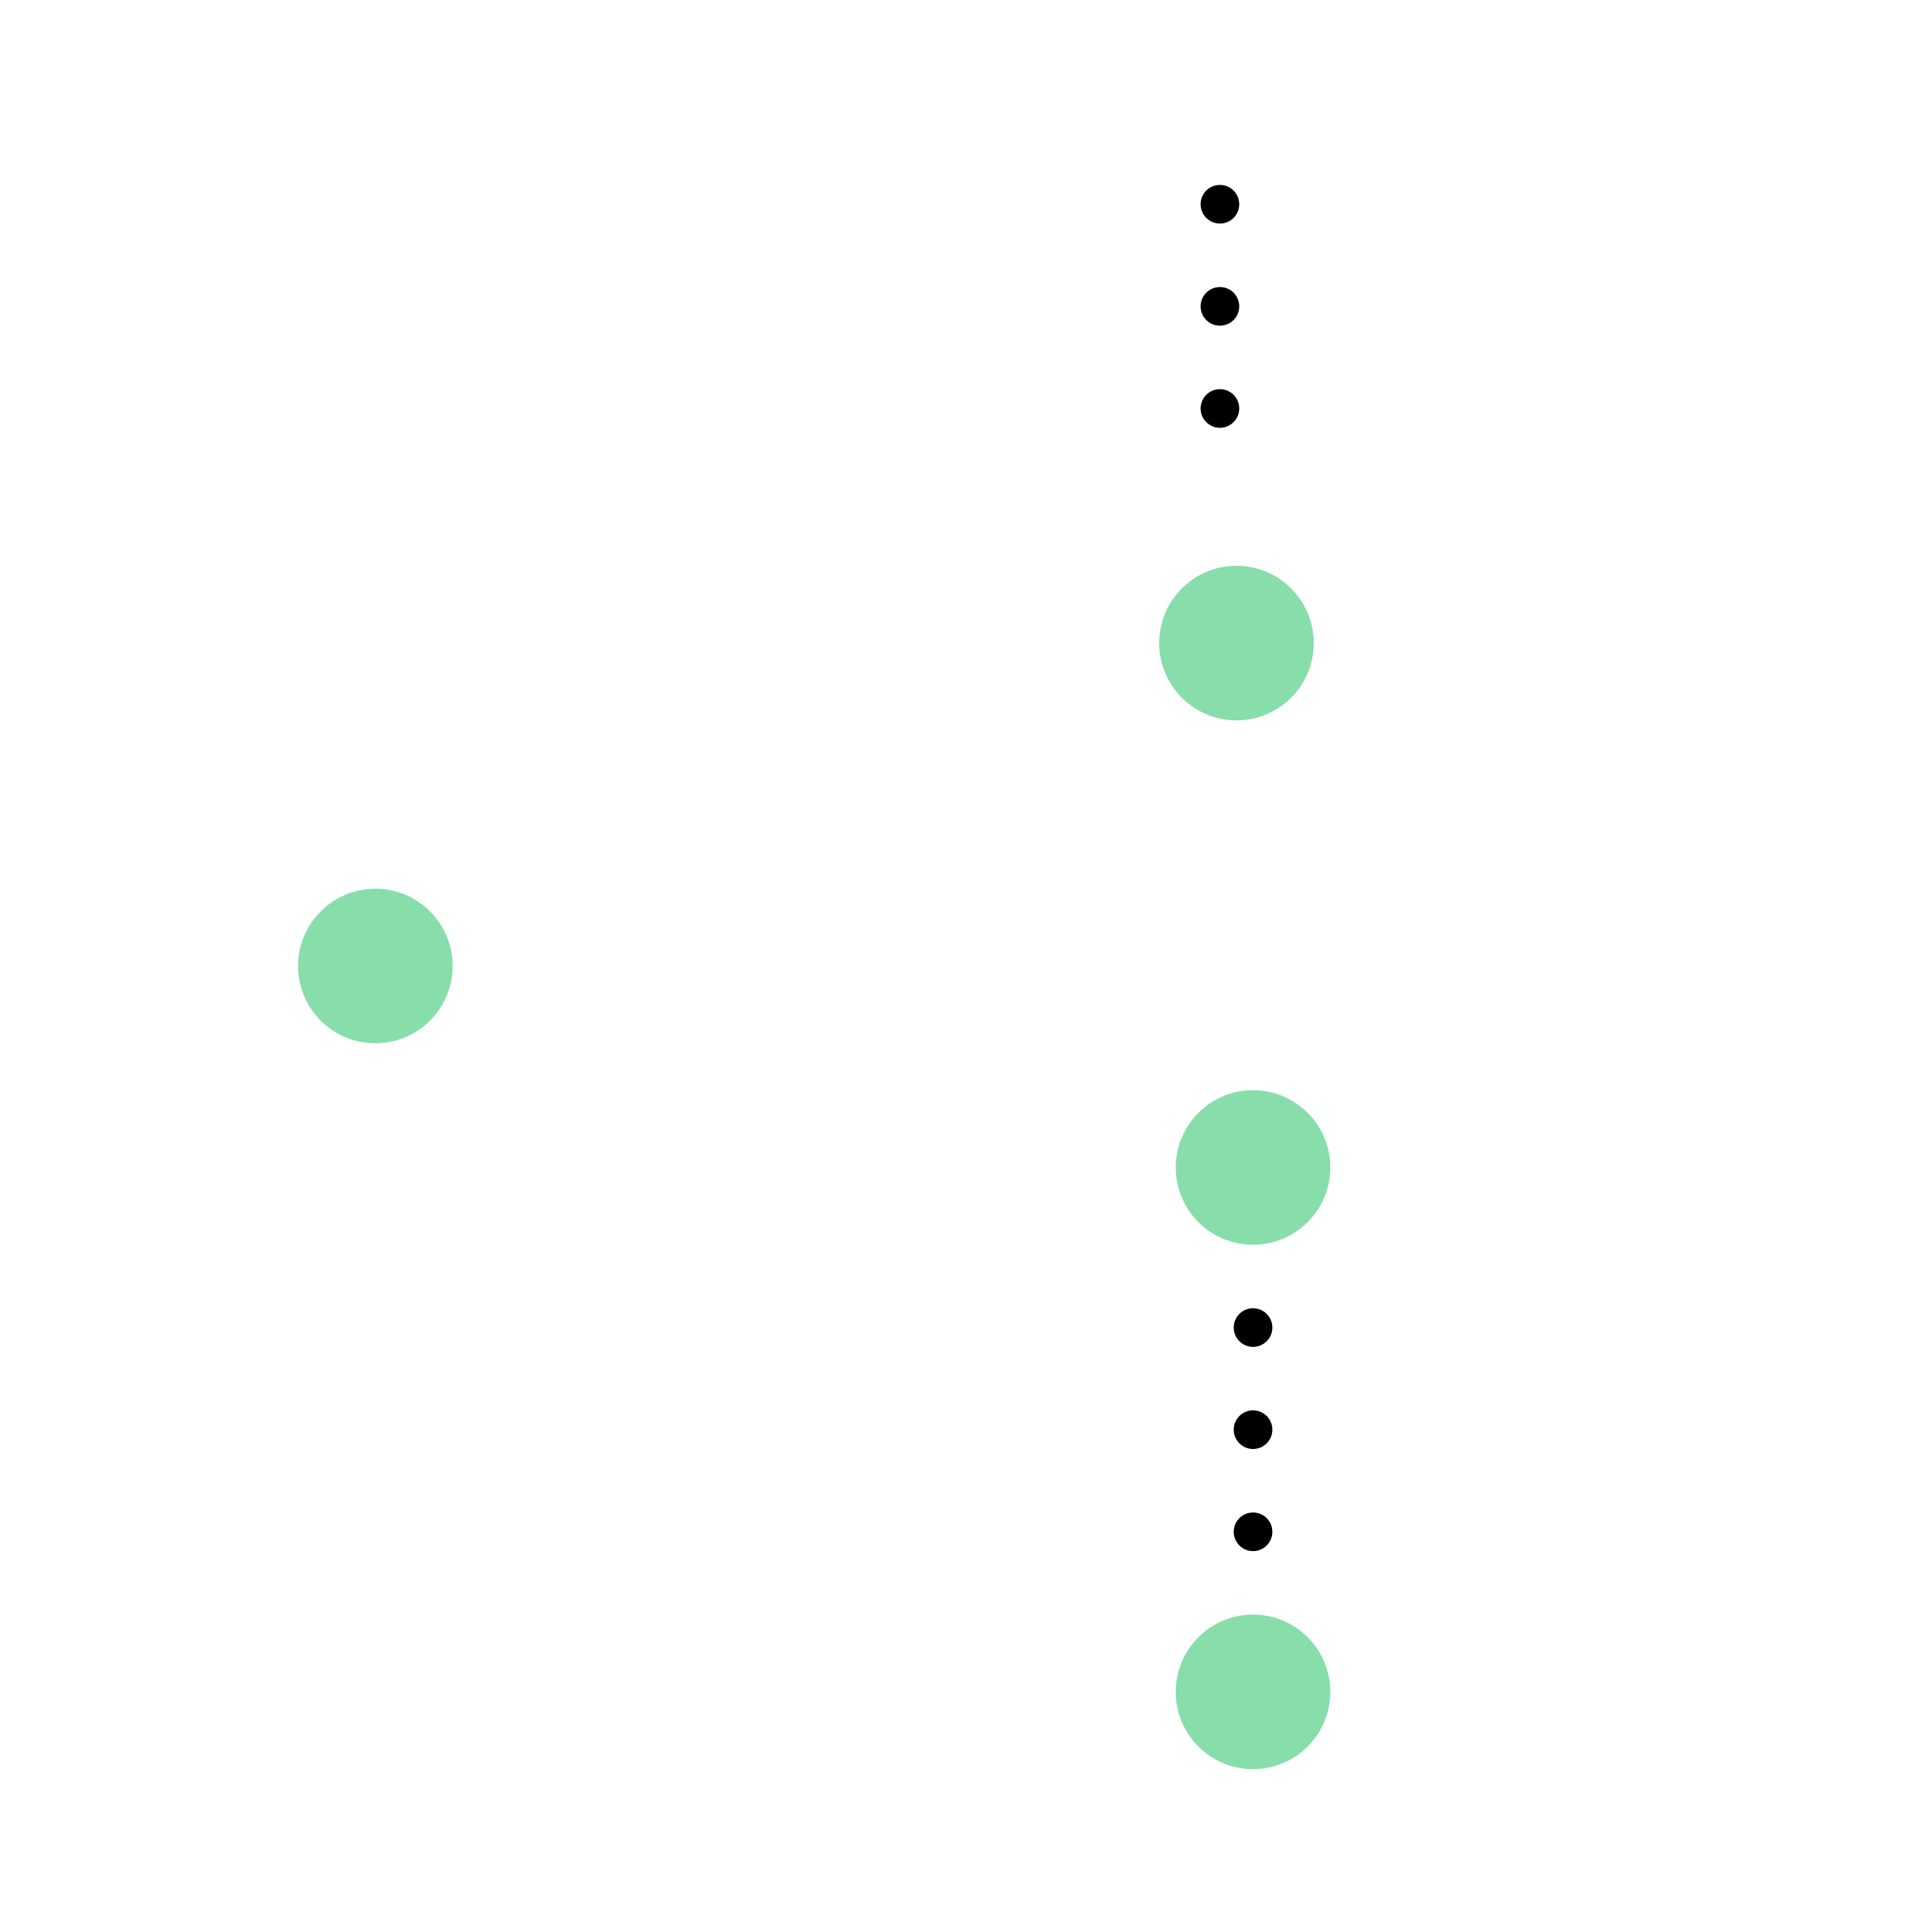
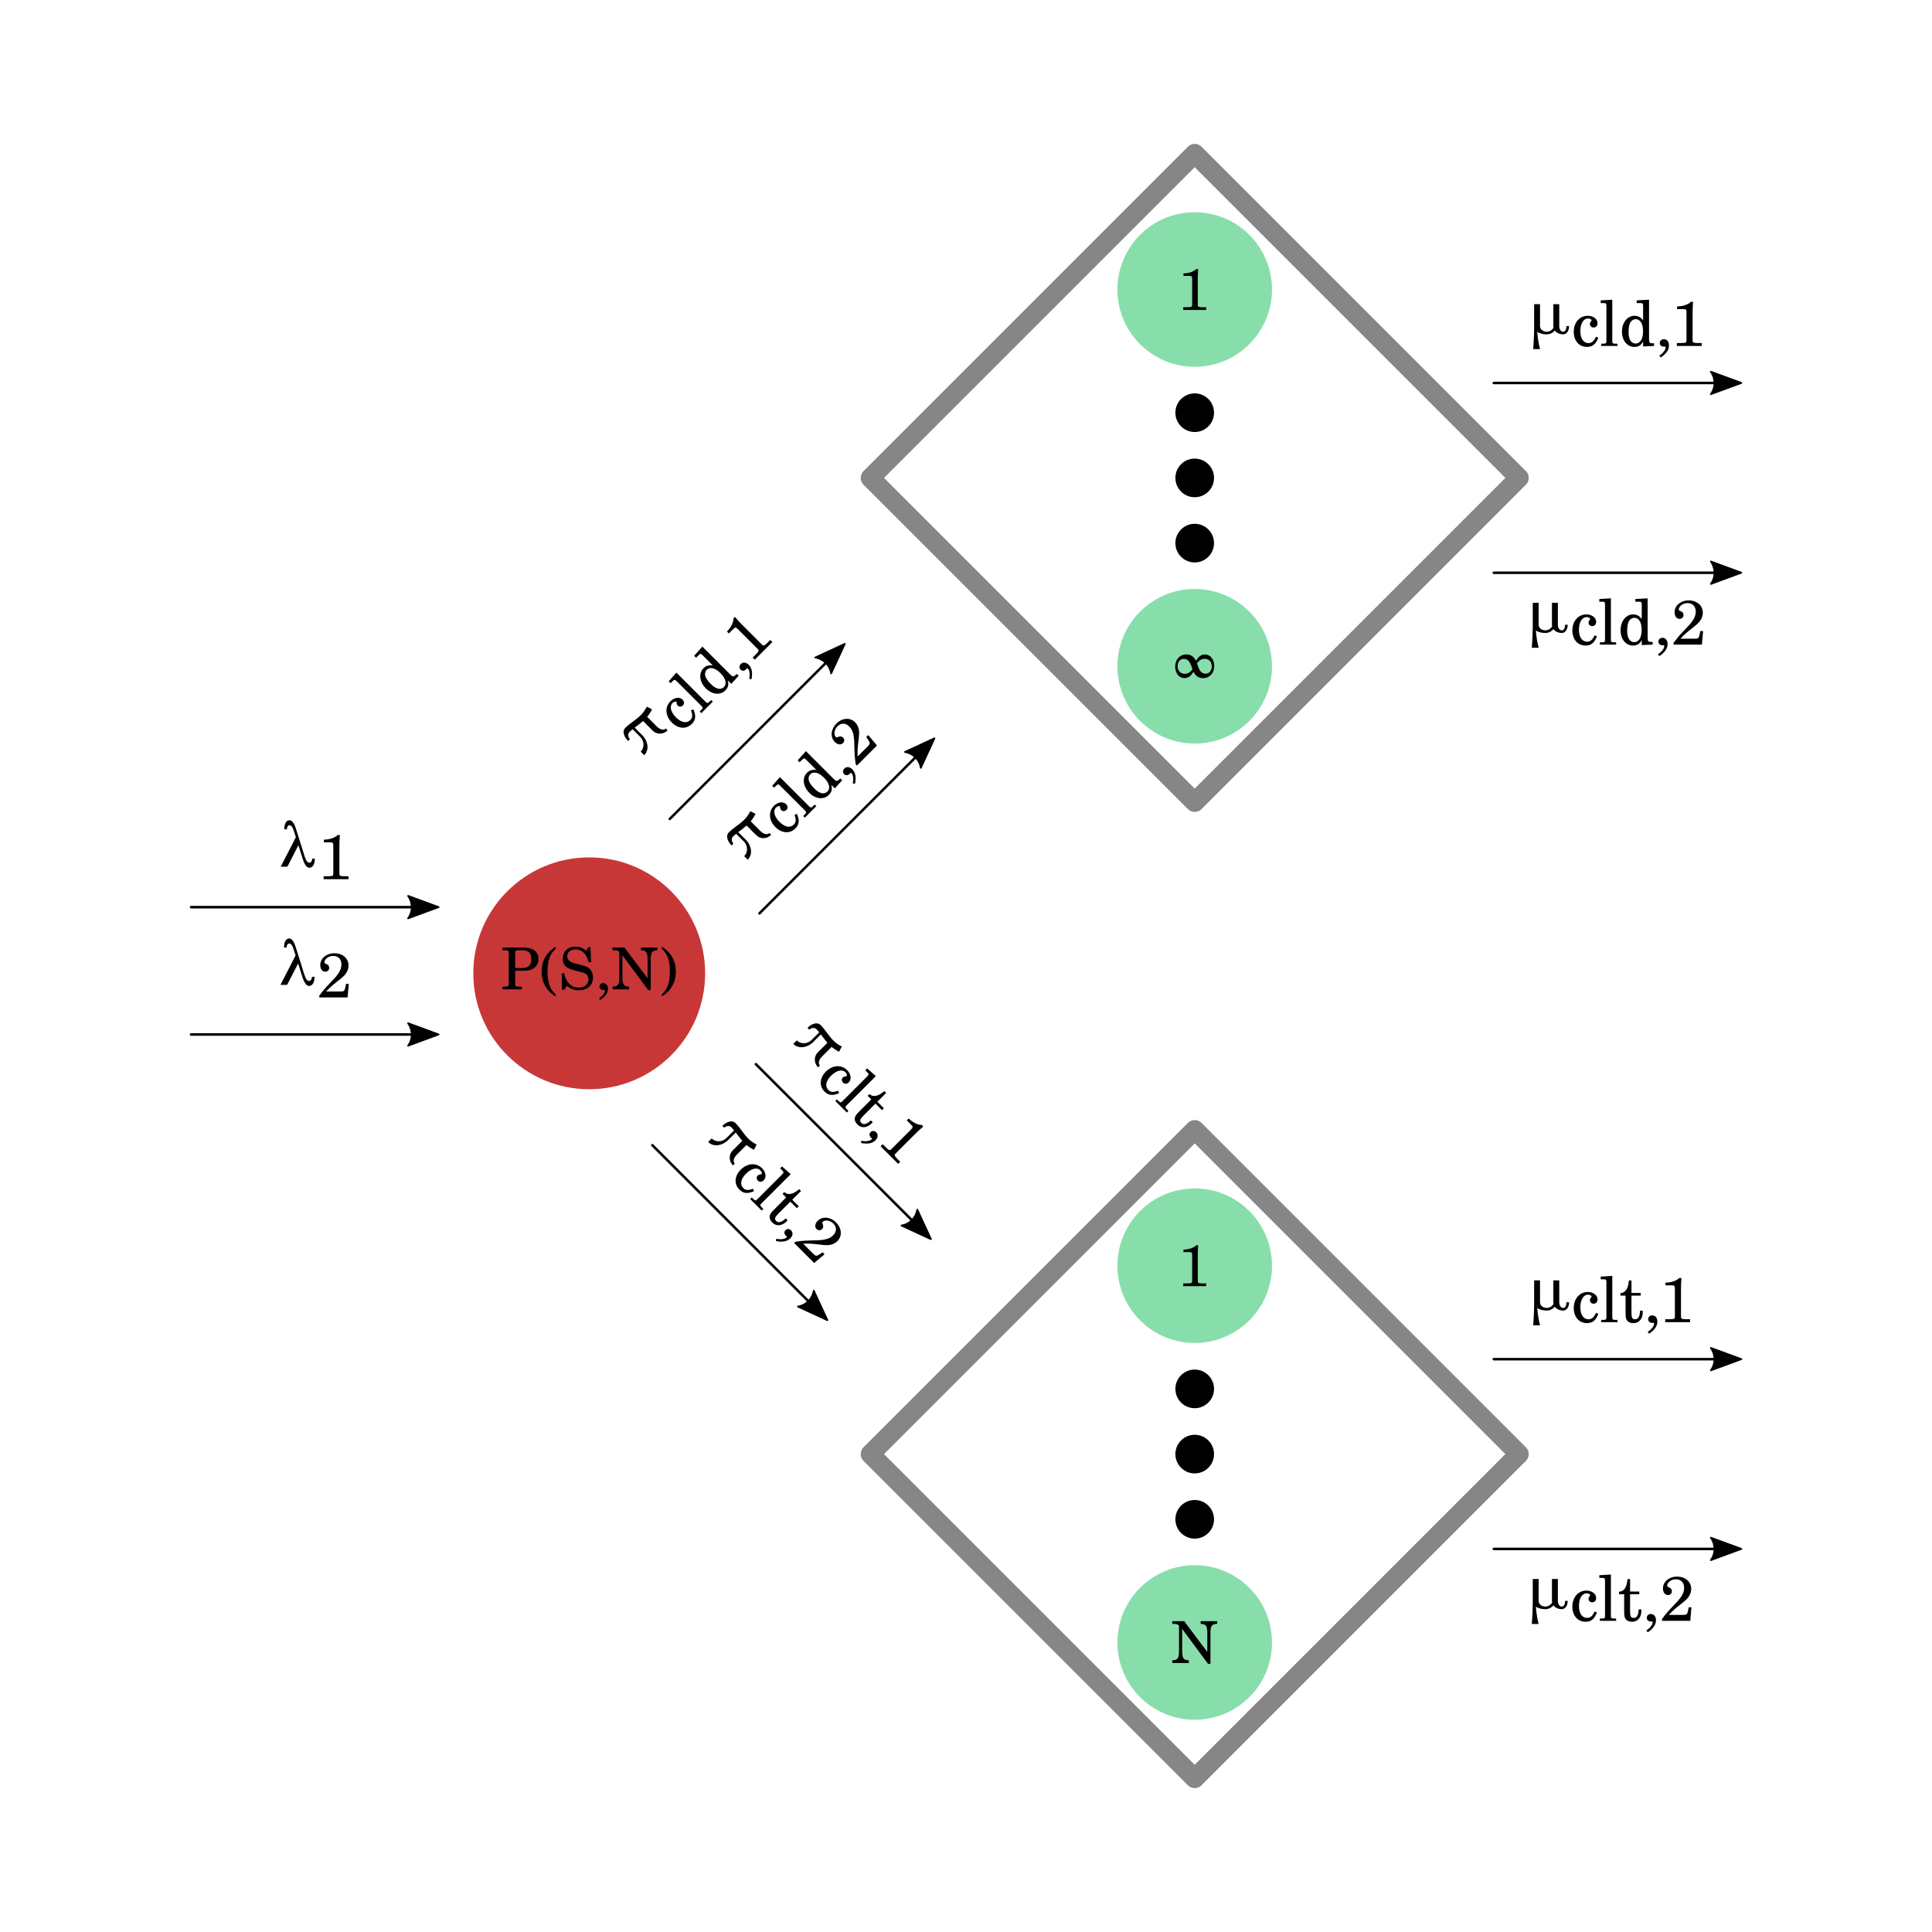
- <svg xmlns="http://www.w3.org/2000/svg" width="1000" height="1000" viewBox="0 0 264.583 264.583" version="1.1" id="svg8">
-   <defs id="defs2" />
-   <g id="layer1" transform="translate(0,-32.41665)">
-     <circle style="fill:#87deaa;fill-opacity:1;stroke-width:0.278;stroke-miterlimit:4;stroke-dasharray:none" id="path3699-99-0" cx="51.405" cy="164.708" r="10.583" />
-     <circle style="fill:#87deaa;fill-opacity:1;stroke-width:0.278;stroke-miterlimit:4;stroke-dasharray:none" id="path3699" cx="171.601" cy="192.301" r="10.583" />
-     <circle style="fill:#87deaa;fill-opacity:1;stroke-width:0.278;stroke-miterlimit:4;stroke-dasharray:none" id="path3699-0" cx="171.601" cy="264.116" r="10.583" />
-     <circle style="fill:#000000;fill-opacity:1;stroke-width:0.069;stroke-miterlimit:4;stroke-dasharray:none" id="path3699-9" cx="171.601" cy="228.208" r="2.646" />
-     <circle style="fill:#000000;fill-opacity:1;stroke-width:0.069;stroke-miterlimit:4;stroke-dasharray:none" id="path3699-9-2" cx="171.601" cy="242.193" r="2.646" />
-     <circle style="fill:#000000;fill-opacity:1;stroke-width:0.069;stroke-miterlimit:4;stroke-dasharray:none" id="path3699-9-0" cx="171.601" cy="214.223" r="2.646" />
-     <circle style="fill:#87deaa;fill-opacity:1;stroke-width:0.278;stroke-miterlimit:4;stroke-dasharray:none" id="path3699-99" cx="169.333" cy="120.485" r="10.583" />
-     <circle style="fill:#000000;fill-opacity:1;stroke-width:0.069;stroke-miterlimit:4;stroke-dasharray:none" id="path3699-9-5" cx="167.065" cy="74.372" r="2.646" />
-     <circle style="fill:#000000;fill-opacity:1;stroke-width:0.069;stroke-miterlimit:4;stroke-dasharray:none" id="path3699-9-2-7" cx="167.065" cy="88.357" r="2.646" />
-     <circle style="fill:#000000;fill-opacity:1;stroke-width:0.069;stroke-miterlimit:4;stroke-dasharray:none" id="path3699-9-0-1" cx="167.065" cy="60.387" r="2.646" />
+ <svg xmlns="http://www.w3.org/2000/svg" width="1000" height="1000" viewBox="0 0 1000 1000" id="svg2" version="1.1">
+   <defs id="defs4">
+     <marker orient="auto" refY="0.0" refX="0.0" id="Arrow2Lend" style="overflow:visible;">
+       <path id="path4380" style="fill-rule:evenodd;stroke-width:0.625;stroke-linejoin:round;stroke:#000000;stroke-opacity:1;fill:#000000;fill-opacity:1" d="M 8.719,4.034 L -2.207,0.016 L 8.719,-4.002 C 6.973,-1.63 6.983,1.616 8.719,4.034 z " transform="scale(1.1) rotate(180) translate(1,0)" />
+     </marker>
+     <marker orient="auto" refY="0" refX="0" id="Arrow2Lend-3" style="overflow:visible">
+       <path id="path4380-8" style="fill:#000000;fill-opacity:1;fill-rule:evenodd;stroke:#000000;stroke-width:0.625;stroke-linejoin:round;stroke-opacity:1" d="M 8.719,4.034 -2.207,0.016 8.719,-4.002 c -1.745,2.372 -1.735,5.617 -6e-7,8.035 z" transform="matrix(-1.1,0,0,-1.1,-1.1,0)" />
+     </marker>
+     <marker orient="auto" refY="0" refX="0" id="Arrow2Lend-3-9" style="overflow:visible">
+       <path id="path4380-8-9" style="fill:#000000;fill-opacity:1;fill-rule:evenodd;stroke:#000000;stroke-width:0.625;stroke-linejoin:round;stroke-opacity:1" d="M 8.719,4.034 -2.207,0.016 8.719,-4.002 c -1.745,2.372 -1.735,5.617 -6e-7,8.035 z" transform="matrix(-1.1,0,0,-1.1,-1.1,0)" />
+     </marker>
+     <marker orient="auto" refY="0" refX="0" id="Arrow2Lend-32" style="overflow:visible">
+       <path id="path4380-4" style="fill:#000000;fill-opacity:1;fill-rule:evenodd;stroke:#000000;stroke-width:0.625;stroke-linejoin:round;stroke-opacity:1" d="M 8.719,4.034 -2.207,0.016 8.719,-4.002 c -1.745,2.372 -1.735,5.617 -6e-7,8.035 z" transform="matrix(-1.1,0,0,-1.1,-1.1,0)" />
+     </marker>
+     <marker orient="auto" refY="0" refX="0" id="Arrow2Lend-1" style="overflow:visible">
+       <path id="path4380-7" style="fill:#000000;fill-opacity:1;fill-rule:evenodd;stroke:#000000;stroke-width:0.625;stroke-linejoin:round;stroke-opacity:1" d="M 8.719,4.034 -2.207,0.016 8.719,-4.002 c -1.745,2.372 -1.735,5.617 -6e-7,8.035 z" transform="matrix(-1.1,0,0,-1.1,-1.1,0)" />
+     </marker>
+     <marker orient="auto" refY="0" refX="0" id="Arrow2Lend-1-1" style="overflow:visible">
+       <path id="path4380-7-1" style="fill:#000000;fill-opacity:1;fill-rule:evenodd;stroke:#000000;stroke-width:0.625;stroke-linejoin:round;stroke-opacity:1" d="M 8.719,4.034 -2.207,0.016 8.719,-4.002 c -1.745,2.372 -1.735,5.617 -6e-7,8.035 z" transform="matrix(-1.1,0,0,-1.1,-1.1,0)" />
+     </marker>
+     <marker orient="auto" refY="0" refX="0" id="Arrow2Lend-1-1-0" style="overflow:visible">
+       <path id="path4380-7-1-8" style="fill:#000000;fill-opacity:1;fill-rule:evenodd;stroke:#000000;stroke-width:0.625;stroke-linejoin:round;stroke-opacity:1" d="M 8.719,4.034 -2.207,0.016 8.719,-4.002 c -1.745,2.372 -1.735,5.617 -6e-7,8.035 z" transform="matrix(-1.1,0,0,-1.1,-1.1,0)" />
+     </marker>
+     <marker orient="auto" refY="0" refX="0" id="Arrow2Lend-1-1-0-6" style="overflow:visible">
+       <path id="path4380-7-1-8-2" style="fill:#000000;fill-opacity:1;fill-rule:evenodd;stroke:#000000;stroke-width:0.625;stroke-linejoin:round;stroke-opacity:1" d="M 8.719,4.034 -2.207,0.016 8.719,-4.002 c -1.745,2.372 -1.735,5.617 -6e-7,8.035 z" transform="matrix(-1.1,0,0,-1.1,-1.1,0)" />
+     </marker>
+     <marker orient="auto" refY="0" refX="0" id="Arrow2Lend-1-1-0-6-4" style="overflow:visible">
+       <path id="path4380-7-1-8-2-8" style="fill:#000000;fill-opacity:1;fill-rule:evenodd;stroke:#000000;stroke-width:0.625;stroke-linejoin:round;stroke-opacity:1" d="M 8.719,4.034 -2.207,0.016 8.719,-4.002 c -1.745,2.372 -1.735,5.617 -6e-7,8.035 z" transform="matrix(-1.1,0,0,-1.1,-1.1,0)" />
+     </marker>
+     <marker orient="auto" refY="0" refX="0" id="Arrow2Lend-1-1-0-0" style="overflow:visible">
+       <path id="path4380-7-1-8-8" style="fill:#000000;fill-opacity:1;fill-rule:evenodd;stroke:#000000;stroke-width:0.625;stroke-linejoin:round;stroke-opacity:1" d="M 8.719,4.034 -2.207,0.016 8.719,-4.002 c -1.745,2.372 -1.735,5.617 -6e-7,8.035 z" transform="matrix(-1.1,0,0,-1.1,-1.1,0)" />
+     </marker>
+     <marker orient="auto" refY="0" refX="0" id="Arrow2Lend-1-6" style="overflow:visible">
+       <path id="path4380-7-0" style="fill:#000000;fill-opacity:1;fill-rule:evenodd;stroke:#000000;stroke-width:0.625;stroke-linejoin:round;stroke-opacity:1" d="M 8.719,4.034 -2.207,0.016 8.719,-4.002 c -1.745,2.372 -1.735,5.617 -6e-7,8.035 z" transform="matrix(-1.1,0,0,-1.1,-1.1,0)" />
+     </marker>
+     <marker orient="auto" refY="0" refX="0" id="Arrow2Lend-1-6-4" style="overflow:visible">
+       <path id="path4380-7-0-0" style="fill:#000000;fill-opacity:1;fill-rule:evenodd;stroke:#000000;stroke-width:0.625;stroke-linejoin:round;stroke-opacity:1" d="M 8.719,4.034 -2.207,0.016 8.719,-4.002 c -1.745,2.372 -1.735,5.617 -6e-7,8.035 z" transform="matrix(-1.1,0,0,-1.1,-1.1,0)" />
+     </marker>
+     <marker orient="auto" refY="0" refX="0" id="Arrow2Lend-1-6-45" style="overflow:visible">
+       <path id="path4380-7-0-4" style="fill:#000000;fill-opacity:1;fill-rule:evenodd;stroke:#000000;stroke-width:0.625;stroke-linejoin:round;stroke-opacity:1" d="M 8.719,4.034 -2.207,0.016 8.719,-4.002 c -1.745,2.372 -1.735,5.617 -6e-7,8.035 z" transform="matrix(-1.1,0,0,-1.1,-1.1,0)" />
+     </marker>
+     <marker orient="auto" refY="0" refX="0" id="Arrow2Lend-1-6-45-6" style="overflow:visible">
+       <path id="path4380-7-0-4-3" style="fill:#000000;fill-opacity:1;fill-rule:evenodd;stroke:#000000;stroke-width:0.625;stroke-linejoin:round;stroke-opacity:1" d="M 8.719,4.034 -2.207,0.016 8.719,-4.002 c -1.745,2.372 -1.735,5.617 -6e-7,8.035 z" transform="matrix(-1.1,0,0,-1.1,-1.1,0)" />
+     </marker>
+     <marker orient="auto" refY="0" refX="0" id="Arrow2Lend-1-6-45-9" style="overflow:visible">
+       <path id="path4380-7-0-4-5" style="fill:#000000;fill-opacity:1;fill-rule:evenodd;stroke:#000000;stroke-width:0.625;stroke-linejoin:round;stroke-opacity:1" d="M 8.719,4.034 -2.207,0.016 8.719,-4.002 c -1.745,2.372 -1.735,5.617 -6e-7,8.035 z" transform="matrix(-1.1,0,0,-1.1,-1.1,0)" />
+     </marker>
+     <marker orient="auto" refY="0" refX="0" id="Arrow2Lend-1-6-45-1" style="overflow:visible">
+       <path id="path4380-7-0-4-30" style="fill:#000000;fill-opacity:1;fill-rule:evenodd;stroke:#000000;stroke-width:0.625;stroke-linejoin:round;stroke-opacity:1" d="M 8.719,4.034 -2.207,0.016 8.719,-4.002 c -1.745,2.372 -1.735,5.617 -6e-7,8.035 z" transform="matrix(-1.1,0,0,-1.1,-1.1,0)" />
+     </marker>
+     <marker orient="auto" refY="0" refX="0" id="Arrow2Lend-1-6-45-1-1" style="overflow:visible">
+       <path id="path4380-7-0-4-30-3" style="fill:#000000;fill-opacity:1;fill-rule:evenodd;stroke:#000000;stroke-width:0.625;stroke-linejoin:round;stroke-opacity:1" d="M 8.719,4.034 -2.207,0.016 8.719,-4.002 c -1.745,2.372 -1.735,5.617 -6e-7,8.035 z" transform="matrix(-1.1,0,0,-1.1,-1.1,0)" />
+     </marker>
+     <marker orient="auto" refY="0" refX="0" id="Arrow2Lend-1-6-45-1-5" style="overflow:visible">
+       <path id="path4380-7-0-4-30-8" style="fill:#000000;fill-opacity:1;fill-rule:evenodd;stroke:#000000;stroke-width:0.625;stroke-linejoin:round;stroke-opacity:1" d="M 8.719,4.034 -2.207,0.016 8.719,-4.002 c -1.745,2.372 -1.735,5.617 -6e-7,8.035 z" transform="matrix(-1.1,0,0,-1.1,-1.1,0)" />
+     </marker>
+     <marker orient="auto" refY="0" refX="0" id="Arrow2Lend-1-6-45-1-7" style="overflow:visible">
+       <path id="path4380-7-0-4-30-33" style="fill:#000000;fill-opacity:1;fill-rule:evenodd;stroke:#000000;stroke-width:0.625;stroke-linejoin:round;stroke-opacity:1" d="M 8.719,4.034 -2.207,0.016 8.719,-4.002 c -1.745,2.372 -1.735,5.617 -6e-7,8.035 z" transform="matrix(-1.1,0,0,-1.1,-1.1,0)" />
+     </marker>
+     <marker orient="auto" refY="0" refX="0" id="Arrow2Lend-1-6-45-1-1-9" style="overflow:visible">
+       <path id="path4380-7-0-4-30-3-5" style="fill:#000000;fill-opacity:1;fill-rule:evenodd;stroke:#000000;stroke-width:0.625;stroke-linejoin:round;stroke-opacity:1" d="M 8.719,4.034 -2.207,0.016 8.719,-4.002 c -1.745,2.372 -1.735,5.617 -6e-7,8.035 z" transform="matrix(-1.1,0,0,-1.1,-1.1,0)" />
+     </marker>
+     <marker orient="auto" refY="0" refX="0" id="Arrow2Lend-1-6-45-1-53" style="overflow:visible">
+       <path id="path4380-7-0-4-30-86" style="fill:#000000;fill-opacity:1;fill-rule:evenodd;stroke:#000000;stroke-width:0.625;stroke-linejoin:round;stroke-opacity:1" d="M 8.719,4.034 -2.207,0.016 8.719,-4.002 c -1.745,2.372 -1.735,5.617 -6e-7,8.035 z" transform="matrix(-1.1,0,0,-1.1,-1.1,0)" />
+     </marker>
+     <marker orient="auto" refY="0" refX="0" id="Arrow2Lend-1-6-45-1-1-5" style="overflow:visible">
+       <path id="path4380-7-0-4-30-3-1" style="fill:#000000;fill-opacity:1;fill-rule:evenodd;stroke:#000000;stroke-width:0.625;stroke-linejoin:round;stroke-opacity:1" d="M 8.719,4.034 -2.207,0.016 8.719,-4.002 c -1.745,2.372 -1.735,5.617 -6e-7,8.035 z" transform="matrix(-1.1,0,0,-1.1,-1.1,0)" />
+     </marker>
+     <marker orient="auto" refY="0" refX="0" id="Arrow2Lend-1-6-4-0" style="overflow:visible">
+       <path id="path4380-7-0-0-3" style="fill:#000000;fill-opacity:1;fill-rule:evenodd;stroke:#000000;stroke-width:0.625;stroke-linejoin:round;stroke-opacity:1" d="M 8.719,4.034 -2.207,0.016 8.719,-4.002 c -1.745,2.372 -1.735,5.617 -6e-7,8.035 z" transform="matrix(-1.1,0,0,-1.1,-1.1,0)" />
+     </marker>
+     <marker orient="auto" refY="0" refX="0" id="Arrow2Lend-1-6-45-0" style="overflow:visible">
+       <path id="path4380-7-0-4-0" style="fill:#000000;fill-opacity:1;fill-rule:evenodd;stroke:#000000;stroke-width:0.625;stroke-linejoin:round;stroke-opacity:1" d="M 8.719,4.034 -2.207,0.016 8.719,-4.002 c -1.745,2.372 -1.735,5.617 -6e-7,8.035 z" transform="matrix(-1.1,0,0,-1.1,-1.1,0)" />
+     </marker>
+   </defs>
+   <g id="layer1" transform="translate(0,-52.3621)">
+     <g id="g10556" transform="translate(-20.23202,46.4968)">
+       <g transform="translate(0,6.1842304e-5)" id="g10462">
+         <g id="g7083" transform="translate(-76.64988,0)">
+           <rect transform="matrix(-0.7071068,0.7071068,-0.7071068,-0.7071068,0,0)" y="-803.532" x="-445.415" height="237.415" width="237.415" id="rect4173-7" style="opacity:0.475;fill:none;fill-opacity:1;stroke:#000000;stroke-width:10;stroke-linecap:round;stroke-linejoin:round;stroke-miterlimit:4;stroke-dasharray:none;stroke-opacity:1" />
+           <circle style="fill:#000000;fill-opacity:1;stroke-width:0.069;stroke-miterlimit:4;stroke-dasharray:none" id="path3699-9-2-37" cx="715.261" cy="219.474" r="10" />
+           <circle style="fill:#000000;fill-opacity:1;stroke-width:0.069;stroke-miterlimit:4;stroke-dasharray:none" id="path3699-9-2-3-8" cx="715.261" cy="253.227" r="10" />
+           <circle style="fill:#000000;fill-opacity:1;stroke-width:0.069;stroke-miterlimit:4;stroke-dasharray:none" id="path3699-9-2-6-7" cx="715.261" cy="286.98" r="10" />
+           <g transform="translate(1.299757,-505.2774)" id="g4209-4">
+             <circle r="40" cy="660.998" cx="713.961" id="path3699-0-1" style="fill:#87deaa;fill-opacity:1;stroke-width:0.278;stroke-miterlimit:4;stroke-dasharray:none" />
+             <text id="text4182-9" y="671.558" x="705.021" style="font-style:normal;font-variant:normal;font-weight:normal;font-stretch:normal;font-size:30px;line-height:125%;font-family:'TeX Gyre Schola';-inkscape-font-specification:'TeX Gyre Schola, Normal';text-align:start;letter-spacing:0px;word-spacing:0px;writing-mode:lr-tb;text-anchor:start;fill:#000000;fill-opacity:1;stroke:none;stroke-width:1px;stroke-linecap:butt;stroke-linejoin:miter;stroke-opacity:1" xml:space="preserve">
+               <tspan y="671.558" x="705.021" id="tspan4184-0">1</tspan>
+             </text>
+           </g>
+           <circle r="40" cy="350.733" cx="715.261" id="path3699-0-7-8" style="fill:#87deaa;fill-opacity:1;stroke-width:0.278;stroke-miterlimit:4;stroke-dasharray:none" />
+           <text id="text4182-5-8" y="357.587" x="704.731" style="font-style:normal;font-variant:normal;font-weight:normal;font-stretch:normal;font-size:30px;line-height:125%;font-family:'TeX Gyre Schola';-inkscape-font-specification:'TeX Gyre Schola, Normal';text-align:start;letter-spacing:0px;word-spacing:0px;writing-mode:lr-tb;text-anchor:start;fill:#000000;fill-opacity:1;stroke:none;stroke-width:1px;stroke-linecap:butt;stroke-linejoin:miter;stroke-opacity:1" xml:space="preserve">
+             <tspan y="357.587" x="704.731" id="tspan4184-3-5">∞</tspan>
+           </text>
+         </g>
+         <g id="g10219" transform="translate(0,-8.454346)">
+           <g id="g10201">
+             <text xml:space="preserve" style="font-style:normal;font-variant:normal;font-weight:normal;font-stretch:normal;font-size:32.5px;line-height:125%;font-family:'TeX Gyre Schola';-inkscape-font-specification:'TeX Gyre Schola, Normal';text-align:start;letter-spacing:0px;word-spacing:0px;writing-mode:lr-tb;text-anchor:start;fill:#000000;fill-opacity:1;stroke:none;stroke-width:1px;stroke-linecap:butt;stroke-linejoin:miter;stroke-opacity:1" x="811.205" y="186.901" id="text5001">
+               <tspan id="tspan5003" x="811.205" y="186.901">μ<tspan style="font-style:normal;font-variant:normal;font-weight:normal;font-stretch:normal;font-size:32.5px;line-height:125%;font-family:'TeX Gyre Schola';-inkscape-font-specification:'TeX Gyre Schola, Normal';text-align:start;writing-mode:lr-tb;baseline-shift:sub;text-anchor:start" id="tspan6202">cld,1</tspan>
+               </tspan>
+             </text>
+             <path style="fill:none;fill-rule:evenodd;stroke:#000000;stroke-width:1.312;stroke-linecap:round;stroke-linejoin:round;stroke-miterlimit:4;stroke-dasharray:none;stroke-opacity:1;marker-end:url(#Arrow2Lend-1-6-4)" d="m 793.433,212.552 c 126.368,0 126.368,0 126.368,0" id="path4353-4-6-9" />
+           </g>
+           <g id="g10213">
+             <text xml:space="preserve" style="font-style:normal;font-variant:normal;font-weight:normal;font-stretch:normal;font-size:32.5px;line-height:125%;font-family:'TeX Gyre Schola';-inkscape-font-specification:'TeX Gyre Schola, Normal';text-align:start;letter-spacing:0px;word-spacing:0px;writing-mode:lr-tb;text-anchor:start;fill:#000000;fill-opacity:1;stroke:none;stroke-width:1px;stroke-linecap:butt;stroke-linejoin:miter;stroke-opacity:1" x="810.488" y="341.466" id="text5001-9">
+               <tspan id="tspan5003-7" x="810.488" y="341.466">μ<tspan style="font-style:normal;font-variant:normal;font-weight:normal;font-stretch:normal;font-size:32.5px;line-height:125%;font-family:'TeX Gyre Schola';-inkscape-font-specification:'TeX Gyre Schola, Normal';text-align:start;writing-mode:lr-tb;baseline-shift:sub;text-anchor:start" id="tspan6204">cld,2</tspan>
+               </tspan>
+             </text>
+             <path style="fill:none;fill-rule:evenodd;stroke:#000000;stroke-width:1.312;stroke-linecap:round;stroke-linejoin:round;stroke-miterlimit:4;stroke-dasharray:none;stroke-opacity:1;marker-end:url(#Arrow2Lend-1-6-45)" d="m 793.433,310.777 c 126.368,0 126.368,0 126.368,0" id="path4353-4-6-6" />
+           </g>
+         </g>
+       </g>
+       <g transform="translate(0,29.45595)" id="g10095">
+         <g id="g9975">
+           <path id="path4353-4" d="m 119.134,445.954 c 126.368,0 126.368,0 126.368,0" style="fill:none;fill-rule:evenodd;stroke:#000000;stroke-width:1.312;stroke-linecap:round;stroke-linejoin:round;stroke-miterlimit:4;stroke-dasharray:none;stroke-opacity:1;marker-end:url(#Arrow2Lend-1)" />
+           <text id="text5001-1" y="424.985" x="164.248" style="font-style:normal;font-variant:normal;font-weight:normal;font-stretch:normal;font-size:32.5px;line-height:125%;font-family:'TeX Gyre Schola';-inkscape-font-specification:'TeX Gyre Schola, Normal';text-align:start;letter-spacing:0px;word-spacing:0px;writing-mode:lr-tb;text-anchor:start;fill:#000000;fill-opacity:1;stroke:none;stroke-width:1px;stroke-linecap:butt;stroke-linejoin:miter;stroke-opacity:1" xml:space="preserve">
+             <tspan y="424.985" x="164.248" id="tspan5003-71">λ<tspan id="tspan6198" style="font-style:normal;font-variant:normal;font-weight:normal;font-stretch:normal;font-size:32.5px;line-height:125%;font-family:'TeX Gyre Schola';-inkscape-font-specification:'TeX Gyre Schola, Normal';text-align:start;writing-mode:lr-tb;baseline-shift:sub;text-anchor:start">1</tspan>
+             </tspan>
+           </text>
+         </g>
+         <g id="g6187">
+           <circle style="fill:#c83737;fill-opacity:1;stroke-width:0.278;stroke-miterlimit:4;stroke-dasharray:none" id="path3699-0-1-1" cx="325.209" cy="480.19" r="60" />
+           <text id="text4182-5-8-6" y="488.5" x="279.465" style="font-style:normal;font-variant:normal;font-weight:normal;font-stretch:normal;font-size:30px;line-height:125%;font-family:'TeX Gyre Schola';-inkscape-font-specification:'TeX Gyre Schola, Normal';text-align:start;letter-spacing:0px;word-spacing:0px;writing-mode:lr-tb;text-anchor:start;fill:#000000;fill-opacity:1;stroke:none;stroke-width:1px;stroke-linecap:butt;stroke-linejoin:miter;stroke-opacity:1" xml:space="preserve">
+             <tspan y="488.5" x="279.465" id="tspan4184-3-5-4">P(S,N)</tspan>
+           </text>
+         </g>
+         <g id="g9993">
+           <text id="text5001-1-0" y="486.176" x="164.102" style="font-style:normal;font-variant:normal;font-weight:normal;font-stretch:normal;font-size:32.5px;line-height:125%;font-family:'TeX Gyre Schola';-inkscape-font-specification:'TeX Gyre Schola, Normal';text-align:start;letter-spacing:0px;word-spacing:0px;writing-mode:lr-tb;text-anchor:start;fill:#000000;fill-opacity:1;stroke:none;stroke-width:1px;stroke-linecap:butt;stroke-linejoin:miter;stroke-opacity:1" xml:space="preserve">
+             <tspan y="486.176" x="164.102" id="tspan5003-71-4">λ<tspan id="tspan6200" style="font-style:normal;font-variant:normal;font-weight:normal;font-stretch:normal;font-size:32.5px;line-height:125%;font-family:'TeX Gyre Schola';-inkscape-font-specification:'TeX Gyre Schola, Normal';text-align:start;writing-mode:lr-tb;baseline-shift:sub;text-anchor:start">2</tspan>
+             </tspan>
+           </text>
+           <path id="path4353-4-6" d="m 119.134,511.862 c 126.368,0 126.368,0 126.368,0" style="fill:none;fill-rule:evenodd;stroke:#000000;stroke-width:1.312;stroke-linecap:round;stroke-linejoin:round;stroke-miterlimit:4;stroke-dasharray:none;stroke-opacity:1;marker-end:url(#Arrow2Lend-1-6)" />
+         </g>
+         <g id="g10065" transform="translate(-21.23863,-10)">
+           <text transform="matrix(0.7071068,-0.7071068,0.7071068,0.7071068,0,0)" id="text5001-1-0-1" y="530.897" x="-3.678" style="font-style:normal;font-variant:normal;font-weight:normal;font-stretch:normal;font-size:32.5px;line-height:125%;font-family:'TeX Gyre Schola';-inkscape-font-specification:'TeX Gyre Schola, Normal';text-align:start;letter-spacing:0px;word-spacing:0px;writing-mode:lr-tb;text-anchor:start;fill:#000000;fill-opacity:1;stroke:none;stroke-width:1px;stroke-linecap:butt;stroke-linejoin:miter;stroke-opacity:1" xml:space="preserve">
+             <tspan y="530.897" x="-3.678" id="tspan5003-71-4-6">π<tspan id="tspan6210" style="font-style:normal;font-variant:normal;font-weight:normal;font-stretch:normal;font-size:32.5px;line-height:125%;font-family:'TeX Gyre Schola';-inkscape-font-specification:'TeX Gyre Schola, Normal';text-align:start;writing-mode:lr-tb;baseline-shift:sub;text-anchor:start">cld,1</tspan>
+             </tspan>
+           </text>
+           <path id="path4353-4-6-6-99" d="M 388.149,410.293 C 477.504,320.938 477.504,320.938 477.504,320.938" style="fill:none;fill-rule:evenodd;stroke:#000000;stroke-width:1.312;stroke-linecap:round;stroke-linejoin:round;stroke-miterlimit:4;stroke-dasharray:none;stroke-opacity:1;marker-end:url(#Arrow2Lend-1-6-45-1)" />
+         </g>
+         <g id="g10053" transform="translate(-30.76812,-10)">
+           <text transform="matrix(0.7071068,-0.7071068,0.7071068,0.7071068,0,0)" id="text5001-1-0-1-9" y="613.777" x="2.701" style="font-style:normal;font-variant:normal;font-weight:normal;font-stretch:normal;font-size:32.5px;line-height:125%;font-family:'TeX Gyre Schola';-inkscape-font-specification:'TeX Gyre Schola, Normal';text-align:start;letter-spacing:0px;word-spacing:0px;writing-mode:lr-tb;text-anchor:start;fill:#000000;fill-opacity:1;stroke:none;stroke-width:1px;stroke-linecap:butt;stroke-linejoin:miter;stroke-opacity:1" xml:space="preserve">
+             <tspan y="613.777" x="2.701" id="tspan5003-71-4-6-6">π<tspan id="tspan6212" style="font-style:normal;font-variant:normal;font-weight:normal;font-stretch:normal;font-size:32.5px;line-height:125%;font-family:'TeX Gyre Schola';-inkscape-font-specification:'TeX Gyre Schola, Normal';text-align:start;writing-mode:lr-tb;baseline-shift:sub;text-anchor:start">cld,2</tspan>
+             </tspan>
+           </text>
+           <path id="path4353-4-6-6-99-4" d="m 444.087,459.182 c 89.356,-89.356 89.356,-89.356 89.356,-89.356" style="fill:none;fill-rule:evenodd;stroke:#000000;stroke-width:1.312;stroke-linecap:round;stroke-linejoin:round;stroke-miterlimit:4;stroke-dasharray:none;stroke-opacity:1;marker-end:url(#Arrow2Lend-1-6-45-1-1)" />
+         </g>
+         <g id="g10089">
+           <text transform="matrix(0.7071068,0.7071068,-0.7071068,0.7071068,0,0)" id="text5001-1-0-1-9-7" y="126.802" x="672.775" style="font-style:normal;font-variant:normal;font-weight:normal;font-stretch:normal;font-size:32.5px;line-height:125%;font-family:'TeX Gyre Schola';-inkscape-font-specification:'TeX Gyre Schola, Normal';text-align:start;letter-spacing:0px;word-spacing:0px;writing-mode:lr-tb;text-anchor:start;fill:#000000;fill-opacity:1;stroke:none;stroke-width:1px;stroke-linecap:butt;stroke-linejoin:miter;stroke-opacity:1" xml:space="preserve">
+             <tspan y="126.802" x="672.775" id="tspan5003-71-4-6-6-5">π<tspan id="tspan6216" style="font-style:normal;font-variant:normal;font-weight:normal;font-stretch:normal;font-size:32.5px;line-height:125%;font-family:'TeX Gyre Schola';-inkscape-font-specification:'TeX Gyre Schola, Normal';text-align:start;writing-mode:lr-tb;baseline-shift:sub;text-anchor:start">clt,2</tspan>
+             </tspan>
+           </text>
+           <path id="path4353-4-6-6-99-5" d="m 357.883,569.156 c 89.356,89.356 89.356,89.356 89.356,89.356" style="fill:none;fill-rule:evenodd;stroke:#000000;stroke-width:1.312;stroke-linecap:round;stroke-linejoin:round;stroke-miterlimit:4;stroke-dasharray:none;stroke-opacity:1;marker-end:url(#Arrow2Lend-1-6-45-1-5)" />
+         </g>
+         <g id="g10077">
+           <text transform="matrix(0.7071068,0.7071068,-0.7071068,0.7071068,0,0)" id="text5001-1-0-1-2" y="59.764" x="668.043" style="font-style:normal;font-variant:normal;font-weight:normal;font-stretch:normal;font-size:32.5px;line-height:125%;font-family:'TeX Gyre Schola';-inkscape-font-specification:'TeX Gyre Schola, Normal';text-align:start;letter-spacing:0px;word-spacing:0px;writing-mode:lr-tb;text-anchor:start;fill:#000000;fill-opacity:1;stroke:none;stroke-width:1px;stroke-linecap:butt;stroke-linejoin:miter;stroke-opacity:1" xml:space="preserve">
+             <tspan y="59.764" x="668.043" id="tspan5003-71-4-6-2">π<tspan id="tspan6214" style="font-style:normal;font-variant:normal;font-weight:normal;font-stretch:normal;font-size:32.5px;line-height:125%;font-family:'TeX Gyre Schola';-inkscape-font-specification:'TeX Gyre Schola, Normal';text-align:start;writing-mode:lr-tb;baseline-shift:sub;text-anchor:start">clt,1</tspan>
+             </tspan>
+           </text>
+           <path id="path4353-4-6-6-99-8" d="m 411.469,527.219 c 89.356,89.356 89.356,89.356 89.356,89.356" style="fill:none;fill-rule:evenodd;stroke:#000000;stroke-width:1.312;stroke-linecap:round;stroke-linejoin:round;stroke-miterlimit:4;stroke-dasharray:none;stroke-opacity:1;marker-end:url(#Arrow2Lend-1-6-45-1-7)" />
+         </g>
+       </g>
+       <g id="g10529">
+         <g id="g4332" transform="translate(-75.35012,0)">
+           <rect transform="matrix(-0.7071068,0.7071068,-0.7071068,-0.7071068,0,0)" y="-1159.898" x="-87.211" height="237.415" width="237.415" id="rect4173" style="opacity:0.475;fill:none;fill-opacity:1;stroke:#000000;stroke-width:10;stroke-linecap:round;stroke-linejoin:round;stroke-miterlimit:4;stroke-dasharray:none;stroke-opacity:1" />
+           <g id="g4219">
+             <circle style="fill:#000000;fill-opacity:1;stroke-width:0.069;stroke-miterlimit:4;stroke-dasharray:none" id="path3699-9-2" cx="713.961" cy="724.751" r="10" />
+             <circle style="fill:#000000;fill-opacity:1;stroke-width:0.069;stroke-miterlimit:4;stroke-dasharray:none" id="path3699-9-2-3" cx="713.961" cy="758.504" r="10" />
+             <circle style="fill:#000000;fill-opacity:1;stroke-width:0.069;stroke-miterlimit:4;stroke-dasharray:none" id="path3699-9-2-6" cx="713.961" cy="792.257" r="10" />
+             <g id="g4209">
+               <circle r="40" cy="660.998" cx="713.961" id="path3699-0" style="fill:#87deaa;fill-opacity:1;stroke-width:0.278;stroke-miterlimit:4;stroke-dasharray:none" />
+               <text id="text4182" y="671.558" x="705.021" style="font-style:normal;font-variant:normal;font-weight:normal;font-stretch:normal;font-size:30px;line-height:125%;font-family:'TeX Gyre Schola';-inkscape-font-specification:'TeX Gyre Schola, Normal';text-align:start;letter-spacing:0px;word-spacing:0px;writing-mode:lr-tb;text-anchor:start;fill:#000000;fill-opacity:1;stroke:none;stroke-width:1px;stroke-linecap:butt;stroke-linejoin:miter;stroke-opacity:1" xml:space="preserve">
+                 <tspan y="671.558" x="705.021" id="tspan4184">1</tspan>
+               </text>
+             </g>
+             <g id="g4214">
+               <circle r="40" cy="856.01" cx="713.961" id="path3699-0-7" style="fill:#87deaa;fill-opacity:1;stroke-width:0.278;stroke-miterlimit:4;stroke-dasharray:none" />
+               <text id="text4182-5" y="866.63" x="701.766" style="font-style:normal;font-variant:normal;font-weight:normal;font-stretch:normal;font-size:30px;line-height:125%;font-family:'TeX Gyre Schola';-inkscape-font-specification:'TeX Gyre Schola, Normal';text-align:start;letter-spacing:0px;word-spacing:0px;writing-mode:lr-tb;text-anchor:start;fill:#000000;fill-opacity:1;stroke:none;stroke-width:1px;stroke-linecap:butt;stroke-linejoin:miter;stroke-opacity:1" xml:space="preserve">
+                 <tspan y="866.63" x="701.766" id="tspan4184-3">N</tspan>
+               </text>
+             </g>
+           </g>
+         </g>
+         <g id="g10517" transform="translate(0,-2.9215294e-5)">
+           <g id="g10499">
+             <text xml:space="preserve" style="font-style:normal;font-variant:normal;font-weight:normal;font-stretch:normal;font-size:32.5px;line-height:125%;font-family:'TeX Gyre Schola';-inkscape-font-specification:'TeX Gyre Schola, Normal';text-align:start;letter-spacing:0px;word-spacing:0px;writing-mode:lr-tb;text-anchor:start;fill:#000000;fill-opacity:1;stroke:none;stroke-width:1px;stroke-linecap:butt;stroke-linejoin:miter;stroke-opacity:1" x="811.205" y="683.724" id="text5001-4">
+               <tspan id="tspan5003-2" x="811.205" y="683.724">μ<tspan style="font-style:normal;font-variant:normal;font-weight:normal;font-stretch:normal;font-size:32.5px;line-height:125%;font-family:'TeX Gyre Schola';-inkscape-font-specification:'TeX Gyre Schola, Normal';text-align:start;writing-mode:lr-tb;baseline-shift:sub;text-anchor:start" id="tspan6202-4">clt,1</tspan>
+               </tspan>
+             </text>
+             <path style="fill:none;fill-rule:evenodd;stroke:#000000;stroke-width:1.312;stroke-linecap:round;stroke-linejoin:round;stroke-miterlimit:4;stroke-dasharray:none;stroke-opacity:1;marker-end:url(#Arrow2Lend-1-6-4-0)" d="m 793.433,709.375 c 126.368,0 126.368,0 126.368,0" id="path4353-4-6-9-9" />
+           </g>
+           <g id="g10511">
+             <text xml:space="preserve" style="font-style:normal;font-variant:normal;font-weight:normal;font-stretch:normal;font-size:32.5px;line-height:125%;font-family:'TeX Gyre Schola';-inkscape-font-specification:'TeX Gyre Schola, Normal';text-align:start;letter-spacing:0px;word-spacing:0px;writing-mode:lr-tb;text-anchor:start;fill:#000000;fill-opacity:1;stroke:none;stroke-width:1px;stroke-linecap:butt;stroke-linejoin:miter;stroke-opacity:1" x="810.488" y="838.289" id="text5001-9-9">
+               <tspan id="tspan5003-7-4" x="810.488" y="838.289">μ<tspan style="font-style:normal;font-variant:normal;font-weight:normal;font-stretch:normal;font-size:32.5px;line-height:125%;font-family:'TeX Gyre Schola';-inkscape-font-specification:'TeX Gyre Schola, Normal';text-align:start;writing-mode:lr-tb;baseline-shift:sub;text-anchor:start" id="tspan6204-9">clt,2</tspan>
+               </tspan>
+             </text>
+             <path style="fill:none;fill-rule:evenodd;stroke:#000000;stroke-width:1.312;stroke-linecap:round;stroke-linejoin:round;stroke-miterlimit:4;stroke-dasharray:none;stroke-opacity:1;marker-end:url(#Arrow2Lend-1-6-45-0)" d="m 793.433,807.6 c 126.368,0 126.368,0 126.368,0" id="path4353-4-6-6-8" />
+           </g>
+         </g>
+       </g>
+     </g>
  </g>
</svg>
